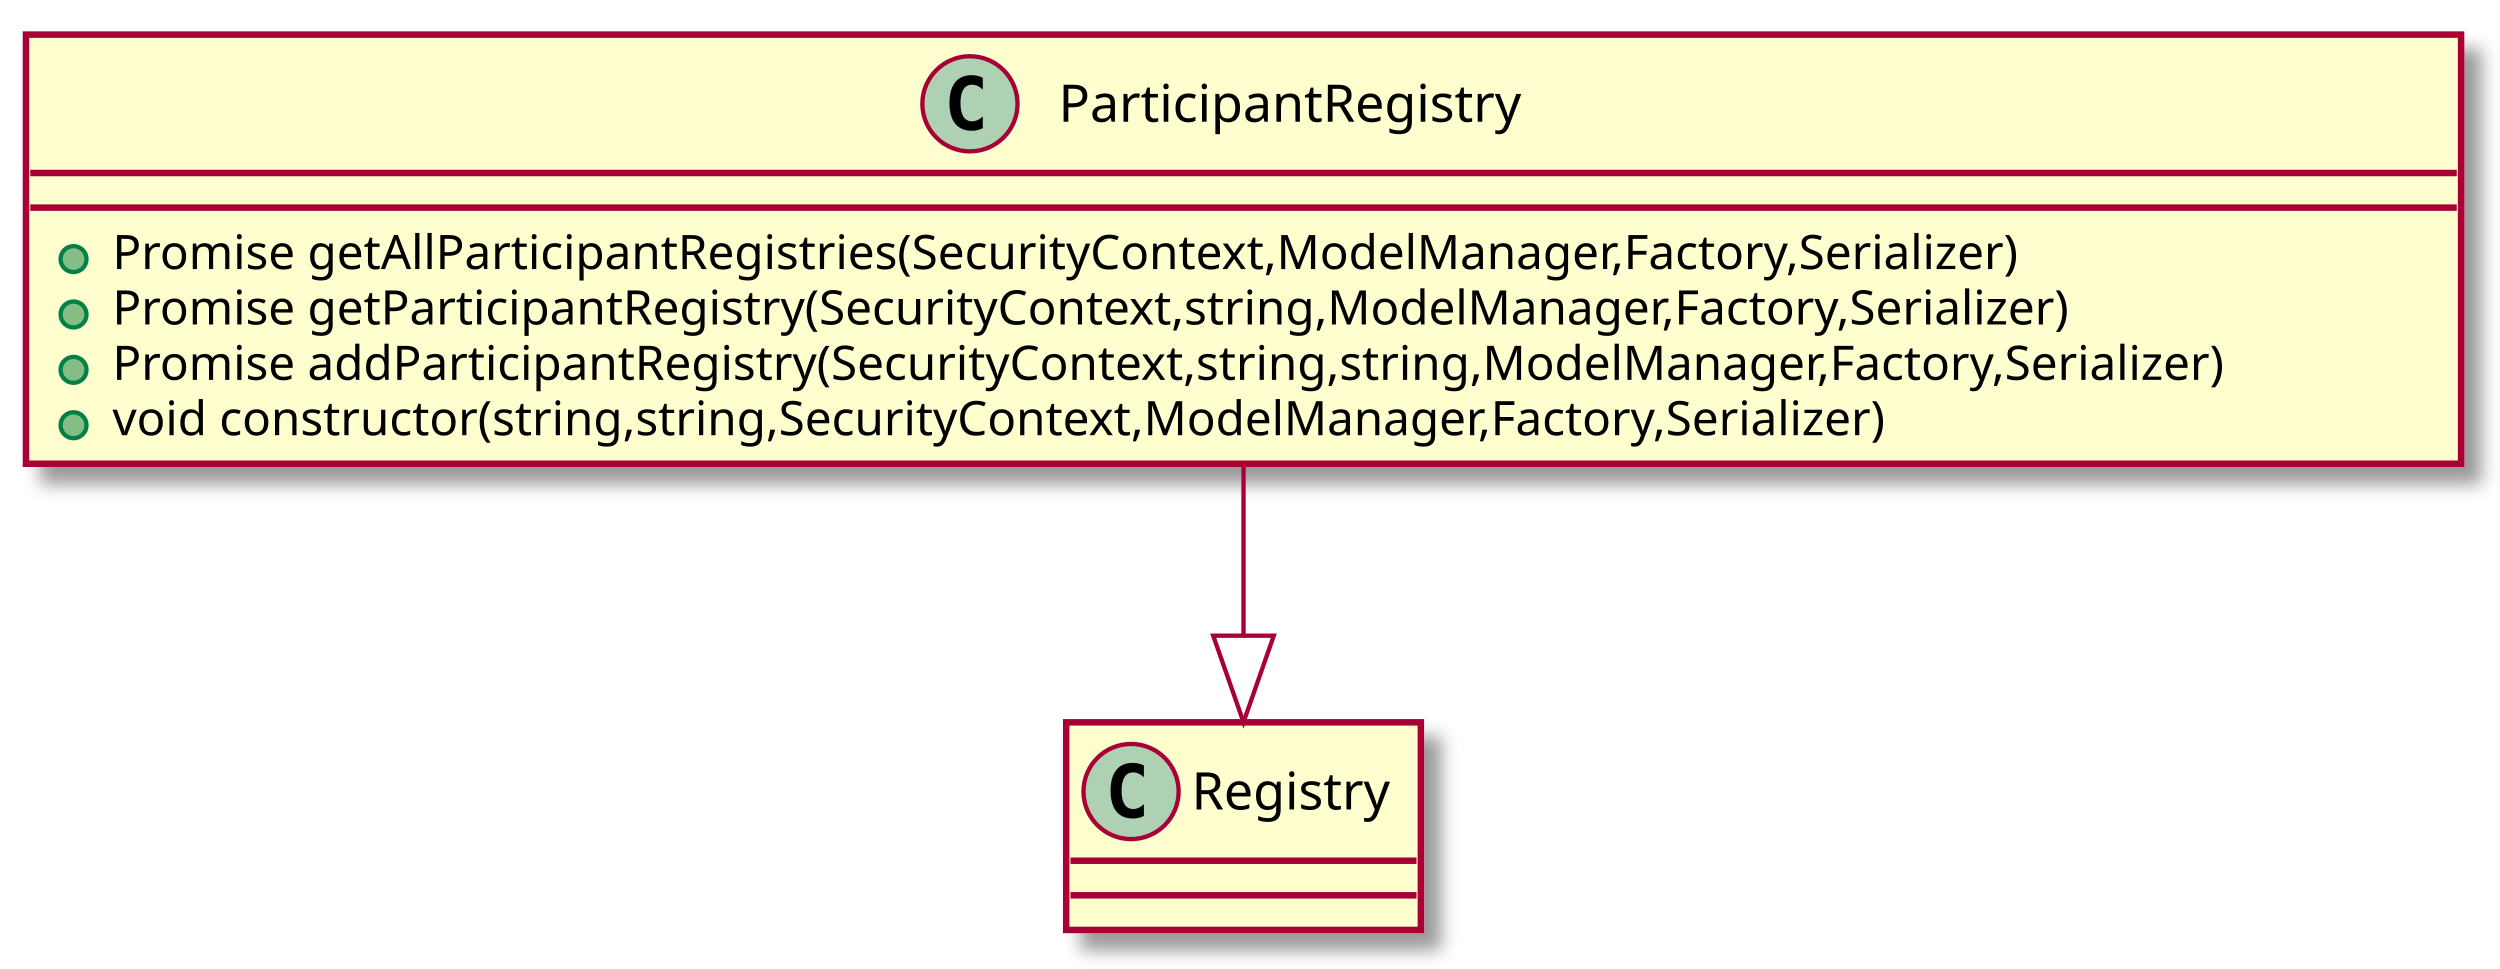
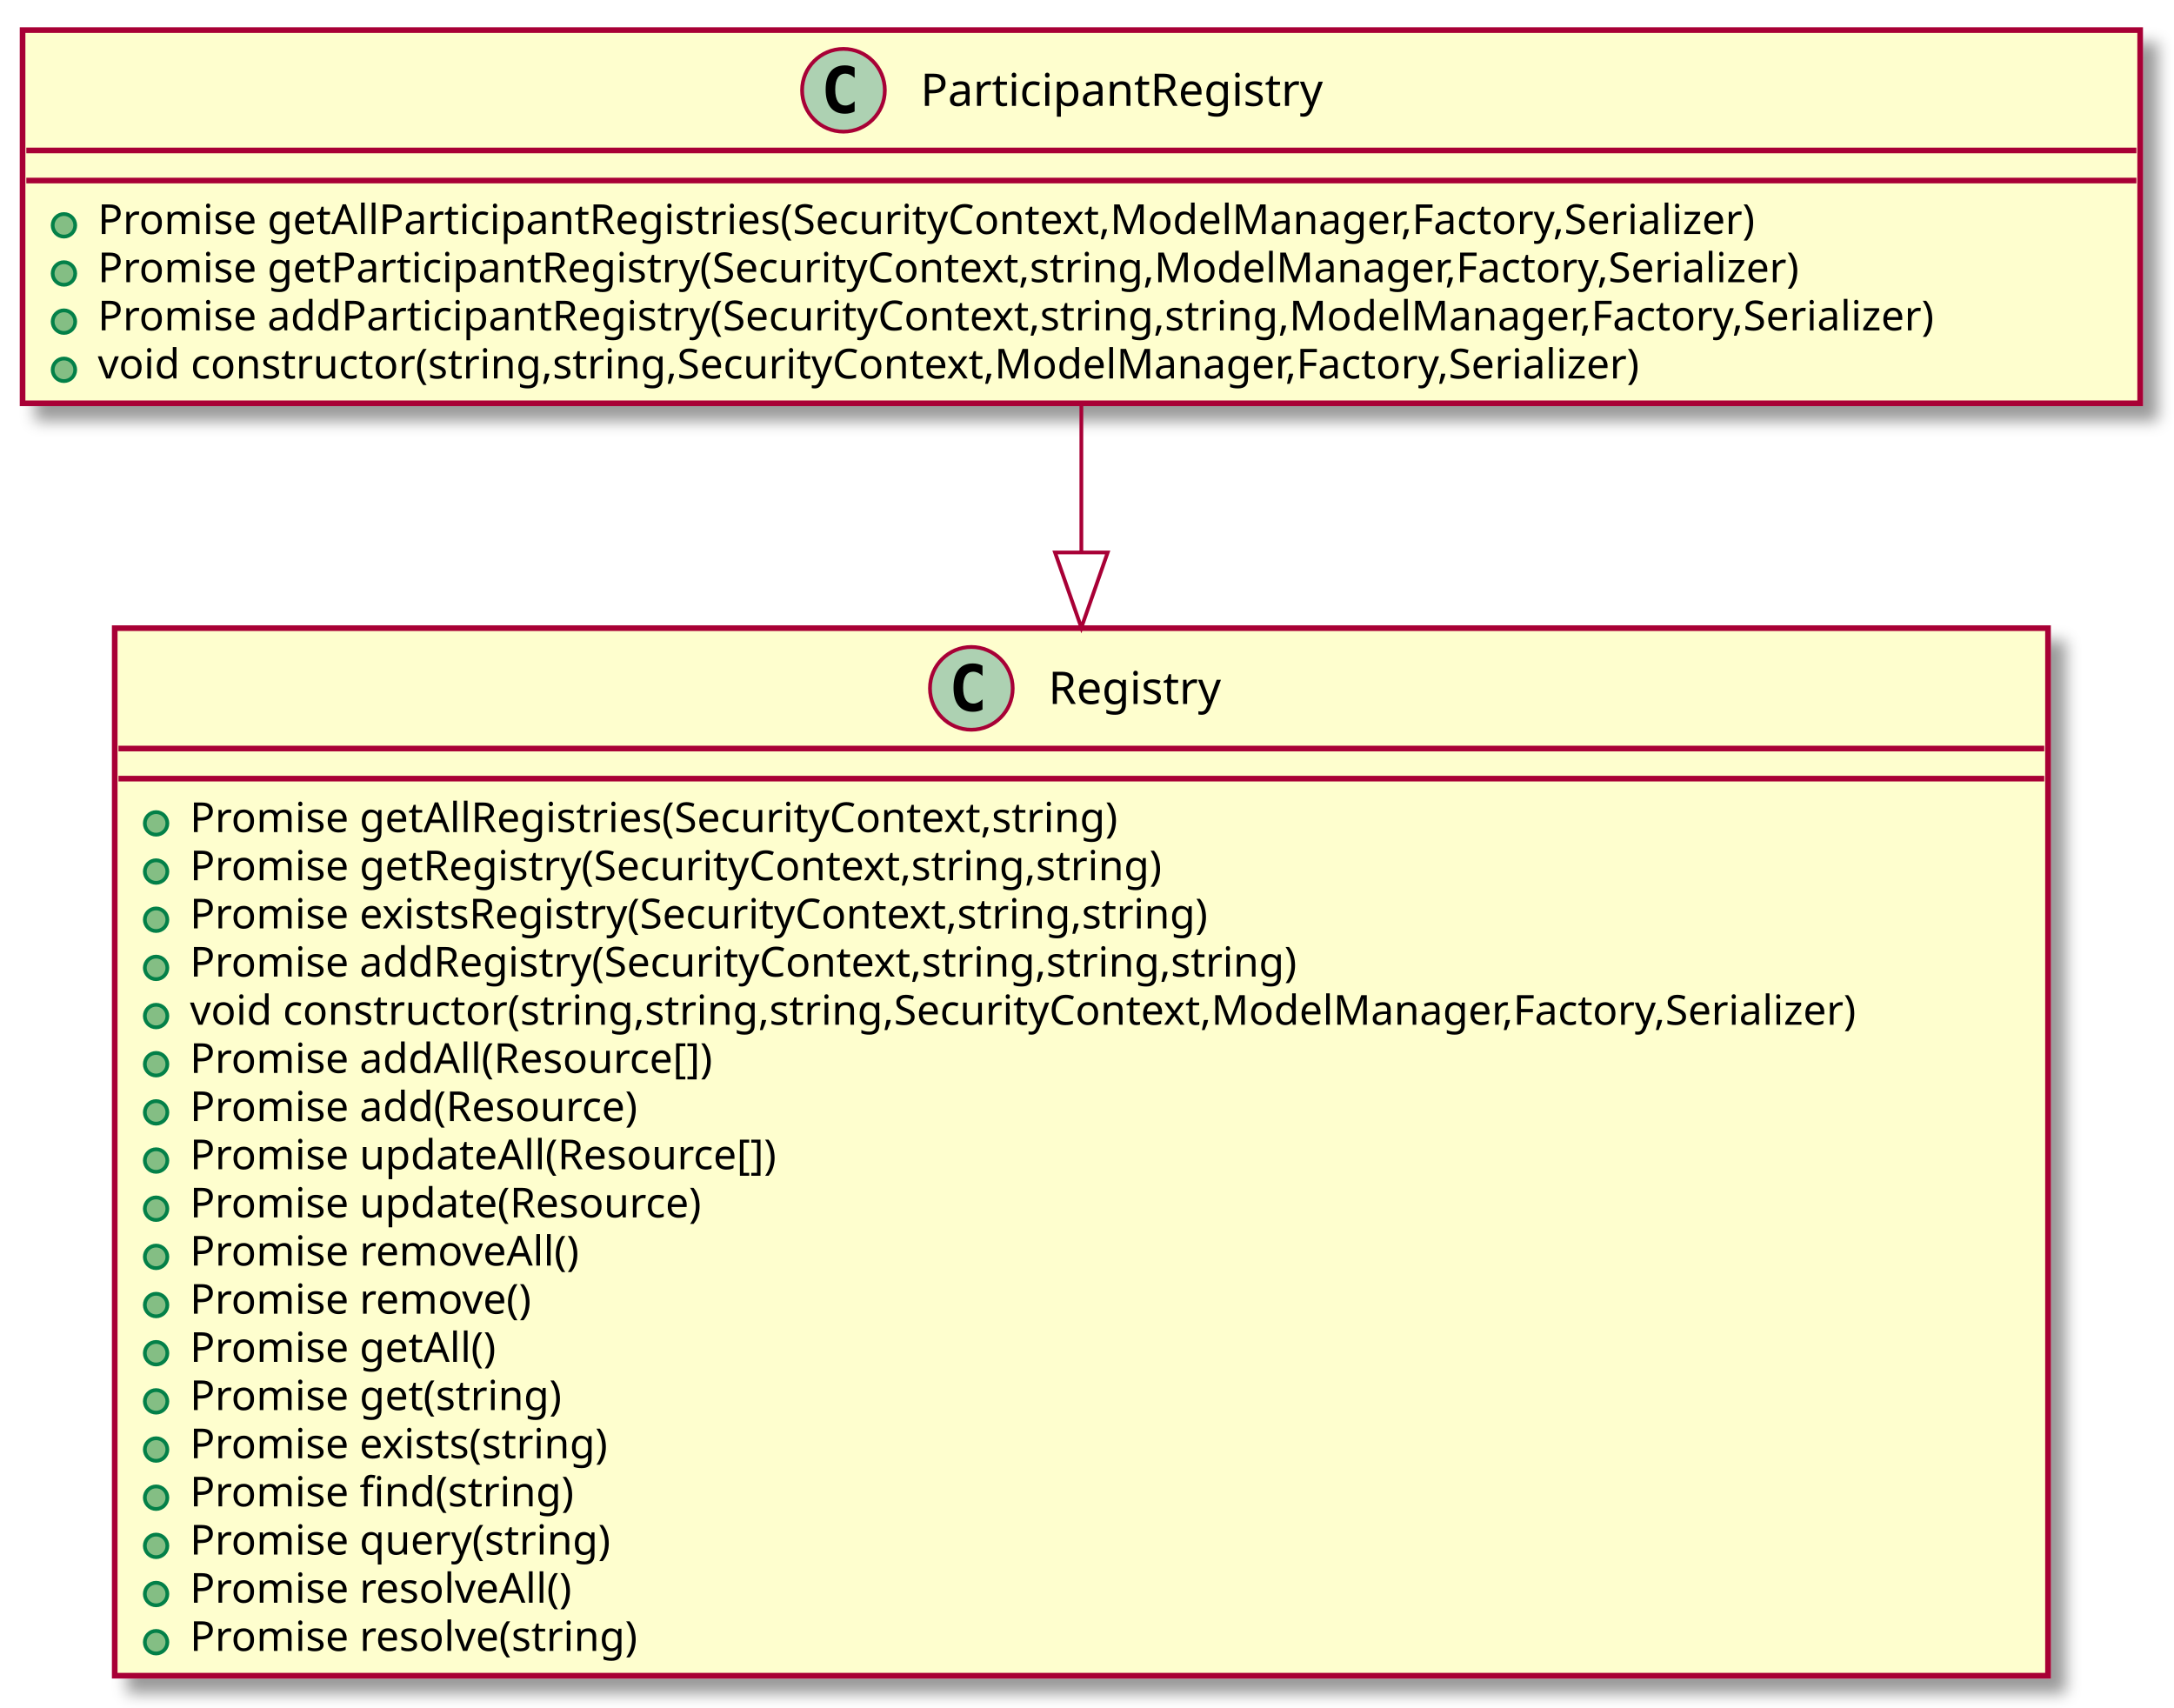
- <svg xmlns="http://www.w3.org/2000/svg" contentScriptType="application/ecmascript" contentStyleType="text/css" height="224px" preserveAspectRatio="none" style="width:578px;height:224px;" version="1.1" viewBox="0 0 578 224" width="578px" zoomAndPan="magnify">
+ <svg xmlns="http://www.w3.org/2000/svg" contentScriptType="application/ecmascript" contentStyleType="text/css" height="454px" preserveAspectRatio="none" style="width:578px;height:454px;" version="1.1" viewBox="0 0 578 454" width="578px" zoomAndPan="magnify">
  <defs>
-     <filter height="300%" id="ff7ffb5" width="300%" x="-1" y="-1">
+     <filter height="300%" id="f5ejhk8" width="300%" x="-1" y="-1">
      <feGaussianBlur result="blurOut" stdDeviation="2.0" />
      <feColorMatrix in="blurOut" result="blurOut2" type="matrix" values="0 0 0 0 0 0 0 0 0 0 0 0 0 0 0 0 0 0 .4 0" />
      <feOffset dx="4.0" dy="4.0" in="blurOut2" result="blurOut3" />
      <feBlend in="SourceGraphic" in2="blurOut3" mode="normal" />
    </filter>
  </defs>
  <g>
-     <rect fill="#FEFECE" filter="url(#ff7ffb5)" height="99.219" style="stroke: #A80036; stroke-width: 1.5;" width="563" x="6" y="8" />
+     <rect fill="#FEFECE" filter="url(#f5ejhk8)" height="278.484" style="stroke: #A80036; stroke-width: 1.5;" width="514" x="30.5" y="167" />
+     <ellipse cx="258.25" cy="183" fill="#ADD1B2" rx="11" ry="11" style="stroke: #A80036; stroke-width: 1.0;" />
+     <path d="M261.219,188.641 Q260.641,188.938 260,189.086 Q259.359,189.234 258.656,189.234 Q256.156,189.234 254.836,187.586 Q253.516,185.938 253.516,182.812 Q253.516,179.688 254.836,178.031 Q256.156,176.375 258.656,176.375 Q259.359,176.375 260.008,176.531 Q260.656,176.688 261.219,176.984 L261.219,179.703 Q260.594,179.125 260,178.852 Q259.406,178.578 258.781,178.578 Q257.438,178.578 256.75,179.648 Q256.062,180.719 256.062,182.812 Q256.062,184.906 256.75,185.977 Q257.438,187.047 258.781,187.047 Q259.406,187.047 260,186.773 Q260.594,186.5 261.219,185.922 L261.219,188.641 Z " />
+     <text fill="#000000" font-family="sans-serif" font-size="12" lengthAdjust="spacingAndGlyphs" textLength="50" x="278.75" y="187.154">Registry</text>
+     <line style="stroke: #A80036; stroke-width: 1.5;" x1="31.5" x2="543.5" y1="199" y2="199" />
+     <line style="stroke: #A80036; stroke-width: 1.5;" x1="31.5" x2="543.5" y1="207" y2="207" />
+     <ellipse cx="41.5" cy="218.902" fill="#84BE84" rx="3" ry="3" style="stroke: #038048; stroke-width: 1.0;" />
+     <text fill="#000000" font-family="sans-serif" font-size="11" lengthAdjust="spacingAndGlyphs" textLength="273" x="50.5" y="221.21">Promise getAllRegistries(SecurityContext,string)</text>
+     <ellipse cx="41.5" cy="231.707" fill="#84BE84" rx="3" ry="3" style="stroke: #038048; stroke-width: 1.0;" />
+     <text fill="#000000" font-family="sans-serif" font-size="11" lengthAdjust="spacingAndGlyphs" textLength="286" x="50.5" y="234.015">Promise getRegistry(SecurityContext,string,string)</text>
+     <ellipse cx="41.5" cy="244.512" fill="#84BE84" rx="3" ry="3" style="stroke: #038048; stroke-width: 1.0;" />
+     <text fill="#000000" font-family="sans-serif" font-size="11" lengthAdjust="spacingAndGlyphs" textLength="302" x="50.5" y="246.82">Promise existsRegistry(SecurityContext,string,string)</text>
+     <ellipse cx="41.5" cy="257.316" fill="#84BE84" rx="3" ry="3" style="stroke: #038048; stroke-width: 1.0;" />
+     <text fill="#000000" font-family="sans-serif" font-size="11" lengthAdjust="spacingAndGlyphs" textLength="326" x="50.5" y="259.625">Promise addRegistry(SecurityContext,string,string,string)</text>
+     <ellipse cx="41.5" cy="270.121" fill="#84BE84" rx="3" ry="3" style="stroke: #038048; stroke-width: 1.0;" />
+     <text fill="#000000" font-family="sans-serif" font-size="11" lengthAdjust="spacingAndGlyphs" textLength="488" x="50.5" y="272.429">void constructor(string,string,string,SecurityContext,ModelManager,Factory,Serializer)</text>
+     <ellipse cx="41.5" cy="282.926" fill="#84BE84" rx="3" ry="3" style="stroke: #038048; stroke-width: 1.0;" />
+     <text fill="#000000" font-family="sans-serif" font-size="11" lengthAdjust="spacingAndGlyphs" textLength="154" x="50.5" y="285.234">Promise addAll(Resource[])</text>
+     <ellipse cx="41.5" cy="295.731" fill="#84BE84" rx="3" ry="3" style="stroke: #038048; stroke-width: 1.0;" />
+     <text fill="#000000" font-family="sans-serif" font-size="11" lengthAdjust="spacingAndGlyphs" textLength="133" x="50.5" y="298.039">Promise add(Resource)</text>
+     <ellipse cx="41.5" cy="308.535" fill="#84BE84" rx="3" ry="3" style="stroke: #038048; stroke-width: 1.0;" />
+     <text fill="#000000" font-family="sans-serif" font-size="11" lengthAdjust="spacingAndGlyphs" textLength="172" x="50.5" y="310.843">Promise updateAll(Resource[])</text>
+     <ellipse cx="41.5" cy="321.34" fill="#84BE84" rx="3" ry="3" style="stroke: #038048; stroke-width: 1.0;" />
+     <text fill="#000000" font-family="sans-serif" font-size="11" lengthAdjust="spacingAndGlyphs" textLength="151" x="50.5" y="323.648">Promise update(Resource)</text>
+     <ellipse cx="41.5" cy="334.144" fill="#84BE84" rx="3" ry="3" style="stroke: #038048; stroke-width: 1.0;" />
+     <text fill="#000000" font-family="sans-serif" font-size="11" lengthAdjust="spacingAndGlyphs" textLength="115" x="50.5" y="336.453">Promise removeAll()</text>
+     <ellipse cx="41.5" cy="346.949" fill="#84BE84" rx="3" ry="3" style="stroke: #038048; stroke-width: 1.0;" />
+     <text fill="#000000" font-family="sans-serif" font-size="11" lengthAdjust="spacingAndGlyphs" textLength="102" x="50.5" y="349.257">Promise remove()</text>
+     <ellipse cx="41.5" cy="359.754" fill="#84BE84" rx="3" ry="3" style="stroke: #038048; stroke-width: 1.0;" />
+     <text fill="#000000" font-family="sans-serif" font-size="11" lengthAdjust="spacingAndGlyphs" textLength="90" x="50.5" y="362.062">Promise getAll()</text>
+     <ellipse cx="41.5" cy="372.559" fill="#84BE84" rx="3" ry="3" style="stroke: #038048; stroke-width: 1.0;" />
+     <text fill="#000000" font-family="sans-serif" font-size="11" lengthAdjust="spacingAndGlyphs" textLength="110" x="50.5" y="374.867">Promise get(string)</text>
+     <ellipse cx="41.5" cy="385.363" fill="#84BE84" rx="3" ry="3" style="stroke: #038048; stroke-width: 1.0;" />
+     <text fill="#000000" font-family="sans-serif" font-size="11" lengthAdjust="spacingAndGlyphs" textLength="126" x="50.5" y="387.671">Promise exists(string)</text>
+     <ellipse cx="41.5" cy="398.168" fill="#84BE84" rx="3" ry="3" style="stroke: #038048; stroke-width: 1.0;" />
+     <text fill="#000000" font-family="sans-serif" font-size="11" lengthAdjust="spacingAndGlyphs" textLength="113" x="50.5" y="400.476">Promise find(string)</text>
+     <ellipse cx="41.5" cy="410.973" fill="#84BE84" rx="3" ry="3" style="stroke: #038048; stroke-width: 1.0;" />
+     <text fill="#000000" font-family="sans-serif" font-size="11" lengthAdjust="spacingAndGlyphs" textLength="124" x="50.5" y="413.281">Promise query(string)</text>
+     <ellipse cx="41.5" cy="423.777" fill="#84BE84" rx="3" ry="3" style="stroke: #038048; stroke-width: 1.0;" />
+     <text fill="#000000" font-family="sans-serif" font-size="11" lengthAdjust="spacingAndGlyphs" textLength="114" x="50.5" y="426.085">Promise resolveAll()</text>
+     <ellipse cx="41.5" cy="436.582" fill="#84BE84" rx="3" ry="3" style="stroke: #038048; stroke-width: 1.0;" />
+     <text fill="#000000" font-family="sans-serif" font-size="11" lengthAdjust="spacingAndGlyphs" textLength="134" x="50.5" y="438.89">Promise resolve(string)</text>
+     <rect fill="#FEFECE" filter="url(#f5ejhk8)" height="99.219" style="stroke: #A80036; stroke-width: 1.5;" width="563" x="6" y="8" />
    <ellipse cx="224.25" cy="24" fill="#ADD1B2" rx="11" ry="11" style="stroke: #A80036; stroke-width: 1.0;" />
    <path d="M227.219,29.641 Q226.641,29.938 226,30.086 Q225.359,30.234 224.656,30.234 Q222.156,30.234 220.836,28.586 Q219.516,26.938 219.516,23.812 Q219.516,20.688 220.836,19.031 Q222.156,17.375 224.656,17.375 Q225.359,17.375 226.008,17.531 Q226.656,17.688 227.219,17.984 L227.219,20.703 Q226.594,20.125 226,19.852 Q225.406,19.578 224.781,19.578 Q223.438,19.578 222.75,20.648 Q222.062,21.719 222.062,23.812 Q222.062,25.906 222.75,26.977 Q223.438,28.047 224.781,28.047 Q225.406,28.047 226,27.773 Q226.594,27.5 227.219,26.922 L227.219,29.641 Z " />
    <text fill="#000000" font-family="sans-serif" font-size="12" lengthAdjust="spacingAndGlyphs" textLength="118" x="244.75" y="28.154">ParticipantRegistry</text>
    <line style="stroke: #A80036; stroke-width: 1.5;" x1="7" x2="568" y1="40" y2="40" />
    <line style="stroke: #A80036; stroke-width: 1.5;" x1="7" x2="568" y1="48" y2="48" />
    <ellipse cx="17" cy="59.902" fill="#84BE84" rx="3" ry="3" style="stroke: #038048; stroke-width: 1.0;" />
    <text fill="#000000" font-family="sans-serif" font-size="11" lengthAdjust="spacingAndGlyphs" textLength="484" x="26" y="62.21">Promise getAllParticipantRegistries(SecurityContext,ModelManager,Factory,Serializer)</text>
    <ellipse cx="17" cy="72.707" fill="#84BE84" rx="3" ry="3" style="stroke: #038048; stroke-width: 1.0;" />
    <text fill="#000000" font-family="sans-serif" font-size="11" lengthAdjust="spacingAndGlyphs" textLength="497" x="26" y="75.015">Promise getParticipantRegistry(SecurityContext,string,ModelManager,Factory,Serializer)</text>
    <ellipse cx="17" cy="85.512" fill="#84BE84" rx="3" ry="3" style="stroke: #038048; stroke-width: 1.0;" />
    <text fill="#000000" font-family="sans-serif" font-size="11" lengthAdjust="spacingAndGlyphs" textLength="537" x="26" y="87.82">Promise addParticipantRegistry(SecurityContext,string,string,ModelManager,Factory,Serializer)</text>
    <ellipse cx="17" cy="98.316" fill="#84BE84" rx="3" ry="3" style="stroke: #038048; stroke-width: 1.0;" />
    <text fill="#000000" font-family="sans-serif" font-size="11" lengthAdjust="spacingAndGlyphs" textLength="451" x="26" y="100.624">void constructor(string,string,SecurityContext,ModelManager,Factory,Serializer)</text>
-     <rect fill="#FEFECE" filter="url(#ff7ffb5)" height="48" style="stroke: #A80036; stroke-width: 1.5;" width="82" x="246.5" y="167" />
-     <ellipse cx="261.5" cy="183" fill="#ADD1B2" rx="11" ry="11" style="stroke: #A80036; stroke-width: 1.0;" />
-     <path d="M264.469,188.641 Q263.891,188.938 263.25,189.086 Q262.609,189.234 261.906,189.234 Q259.406,189.234 258.086,187.586 Q256.766,185.938 256.766,182.812 Q256.766,179.688 258.086,178.031 Q259.406,176.375 261.906,176.375 Q262.609,176.375 263.258,176.531 Q263.906,176.688 264.469,176.984 L264.469,179.703 Q263.844,179.125 263.25,178.852 Q262.656,178.578 262.031,178.578 Q260.688,178.578 260,179.648 Q259.312,180.719 259.312,182.812 Q259.312,184.906 260,185.977 Q260.688,187.047 262.031,187.047 Q262.656,187.047 263.25,186.773 Q263.844,186.5 264.469,185.922 L264.469,188.641 Z " />
-     <text fill="#000000" font-family="sans-serif" font-size="12" lengthAdjust="spacingAndGlyphs" textLength="50" x="275.5" y="187.154">Registry</text>
-     <line style="stroke: #A80036; stroke-width: 1.5;" x1="247.5" x2="327.5" y1="199" y2="199" />
-     <line style="stroke: #A80036; stroke-width: 1.5;" x1="247.5" x2="327.5" y1="207" y2="207" />
-     <path d="M287.5,107.092 C287.5,120.056 287.5,133.976 287.5,146.638 " fill="none" style="stroke: #A80036; stroke-width: 1.0;" />
-     <polygon fill="none" points="294.5,146.977,287.5,166.977,280.5,146.977,294.5,146.977" style="stroke: #A80036; stroke-width: 1.0;" />
+     <path d="M287.5,107.2 C287.5,119.121 287.5,132.532 287.5,146.611 " fill="none" style="stroke: #A80036; stroke-width: 1.0;" />
+     <polygon fill="none" points="294.5,146.874,287.5,166.873,280.5,146.873,294.5,146.874" style="stroke: #A80036; stroke-width: 1.0;" />
  </g>
</svg>
